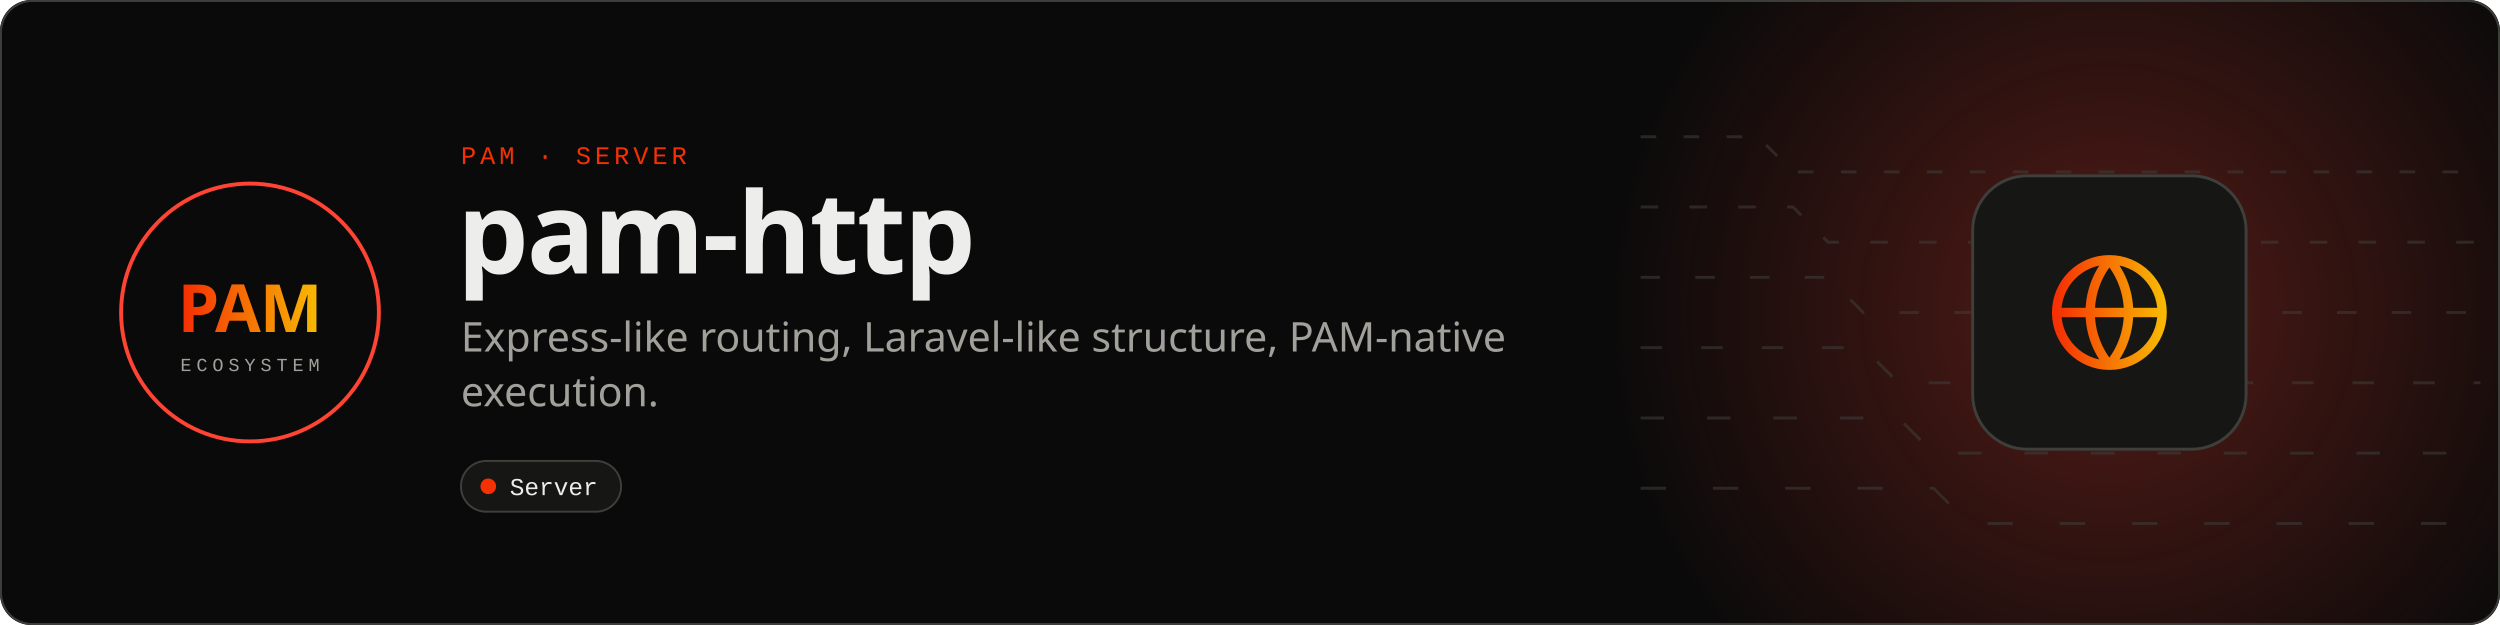
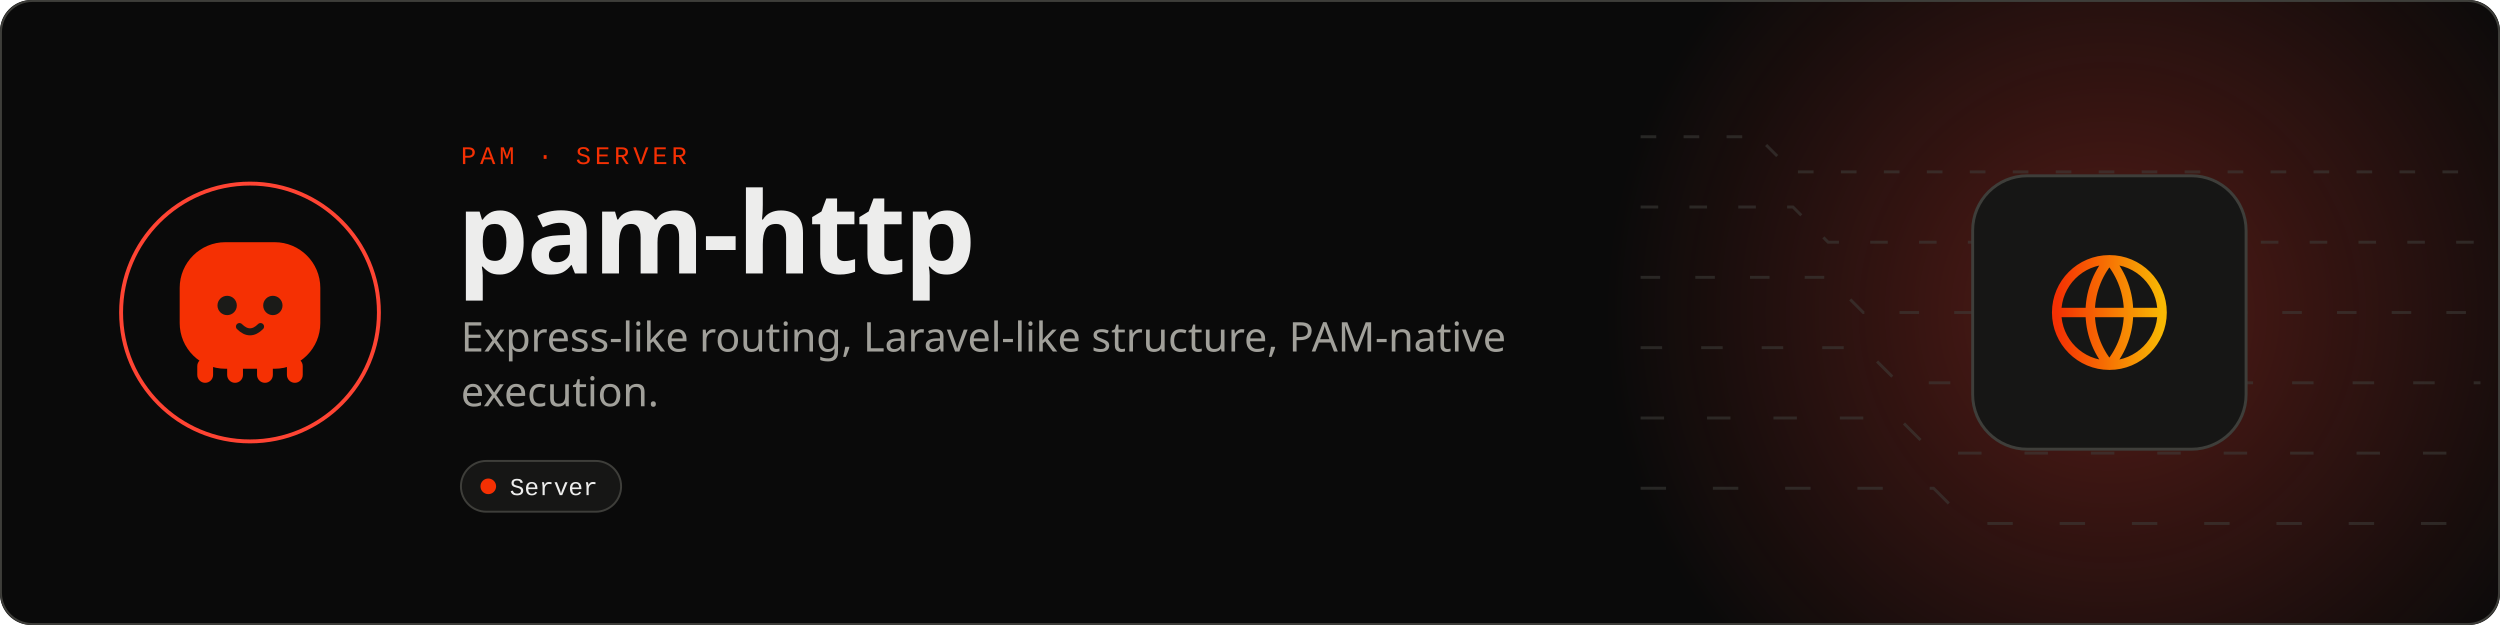
<svg xmlns="http://www.w3.org/2000/svg" viewBox="0 0 1280 320" width="1280" height="320" role="img" aria-label="pam-http: Express-like routing, Laravel-like structure, PAM-native execution.">
  <defs>
    <linearGradient id="pg" x1="0" y1="0" x2="1" y2="0">
      <stop offset="0" stop-color="#f53003" />
      <stop offset="1" stop-color="#f8b803" />
    </linearGradient>
    <radialGradient id="gl">
      <stop offset="0" stop-color="#ff4433" stop-opacity=".30" />
      <stop offset="1" stop-color="#ff4433" stop-opacity="0" />
    </radialGradient>
    <clipPath id="cl">
      <rect width="1280" height="320" rx="16" />
    </clipPath>
  </defs>
  <g clip-path="url(#cl)">
    <rect width="1280" height="320" fill="#0a0a0a" />
    <circle cx="1080" cy="160" r="260" fill="url(#gl)" />
    <g fill="none" stroke="#3e3e3a" stroke-width="1.5" opacity=".55">
      <path d="M840 70H900l18 18H1270" stroke-dasharray="8 14">
        <animate attributeName="stroke-dashoffset" from="0" to="-48" dur="3.0s" repeatCount="indefinite" />
      </path>
      <path d="M840 106H918l18 18H1270" stroke-dasharray="9 16">
        <animate attributeName="stroke-dashoffset" from="0" to="-48" dur="3.4s" repeatCount="indefinite" />
      </path>
      <path d="M840 142H936l18 18H1270" stroke-dasharray="10 18">
        <animate attributeName="stroke-dashoffset" from="0" to="-48" dur="3.8s" repeatCount="indefinite" />
      </path>
      <path d="M840 178H954l18 18H1270" stroke-dasharray="11 20">
        <animate attributeName="stroke-dashoffset" from="0" to="-48" dur="4.2s" repeatCount="indefinite" />
      </path>
      <path d="M840 214H972l18 18H1270" stroke-dasharray="12 22">
        <animate attributeName="stroke-dashoffset" from="0" to="-48" dur="4.6s" repeatCount="indefinite" />
      </path>
      <path d="M840 250H990l18 18H1270" stroke-dasharray="13 24">
        <animate attributeName="stroke-dashoffset" from="0" to="-48" dur="5.0s" repeatCount="indefinite" />
      </path>
    </g>
  </g>
  <rect x=".5" y=".5" width="1279" height="319" rx="16" fill="none" stroke="#3e3e3a" />
  <circle cx="128" cy="160" r="66" fill="#0a0a0a" stroke="#ff4433" stroke-width="2" />
  <circle cx="128" cy="160" r="66" fill="none" stroke="#ff4433">
    <animate attributeName="r" values="66;92" dur="3s" repeatCount="indefinite" />
    <animate attributeName="stroke-opacity" values=".5;0" dur="3s" repeatCount="indefinite" />
  </circle>
-   <text x="128" y="170" text-anchor="middle" font-family="-apple-system, BlinkMacSystemFont, 'Segoe UI', 'Noto Sans', Helvetica, Arial, sans-serif" font-weight="700" font-size="34" letter-spacing="-.5" fill="url(#pg)">PAM</text>
-   <text x="128" y="190" text-anchor="middle" font-family="ui-monospace, SFMono-Regular, 'SF Mono', Menlo, Consolas, 'Liberation Mono', monospace" font-size="9.5" letter-spacing="2.5" fill="#a1a09a">ECOSYSTEM</text>
+   <g transform="translate(74 104.2) scale(.9)">
+     <rect x="30" y="88" width="9" height="14" rx="4.5" fill="#f53003" />
+     <rect x="47" y="88" width="9" height="14" rx="4.5" fill="#f53003" />
+     <rect x="64" y="88" width="9" height="14" rx="4.5" fill="#f53003" />
+     <rect x="81" y="88" width="9" height="14" rx="4.5" fill="#f53003" />
+     <rect x="20" y="22" width="80" height="72" rx="26" fill="#f53003" />
+     <circle cx="47" cy="58" r="5.5" fill="#1b1b18" />
+     <circle cx="73" cy="58" r="5.5" fill="#1b1b18" />
+     <path d="M54 70q6 6 12 0" stroke="#1b1b18" stroke-width="4" stroke-linecap="round" fill="none" />
+   </g>
  <text x="236" y="84" font-family="ui-monospace, SFMono-Regular, 'SF Mono', Menlo, Consolas, 'Liberation Mono', monospace" font-size="13" letter-spacing="2" fill="#f53003">PAM · SERVER</text>
  <text x="234" y="140" font-family="-apple-system, BlinkMacSystemFont, 'Segoe UI', 'Noto Sans', Helvetica, Arial, sans-serif" font-weight="700" font-size="58" letter-spacing="-1" fill="#ededec">pam-http</text>
  <text x="236" y="180" font-family="-apple-system, BlinkMacSystemFont, 'Segoe UI', 'Noto Sans', Helvetica, Arial, sans-serif" font-size="21" fill="#a1a09a">Express-like routing, Laravel-like structure, PAM-native</text>
  <text x="236" y="208" font-family="-apple-system, BlinkMacSystemFont, 'Segoe UI', 'Noto Sans', Helvetica, Arial, sans-serif" font-size="21" fill="#a1a09a">execution.</text>
  <rect x="236" y="236" width="82" height="26" rx="13" fill="#161615" stroke="#3e3e3a" />
  <circle cx="250" cy="249" r="4" fill="#f53003" />
  <text x="261" y="253.5" font-family="ui-monospace, SFMono-Regular, 'SF Mono', Menlo, Consolas, 'Liberation Mono', monospace" font-size="12.5" fill="#ededec">Server</text>
  <rect x="1010" y="90" width="140" height="140" rx="28" fill="#161615" stroke="#3e3e3a" stroke-width="1.5" />
  <g transform="translate(1044 124) scale(3)" fill="none" stroke="url(#pg)" stroke-width="1.6" stroke-linecap="round" stroke-linejoin="round">
    <path d="M3 12a9 9 0 1 0 18 0a9 9 0 1 0 -18 0M3 12h18M12 3a14 14 0 0 1 0 18M12 3a14 14 0 0 0 0 18" />
  </g>
</svg>
